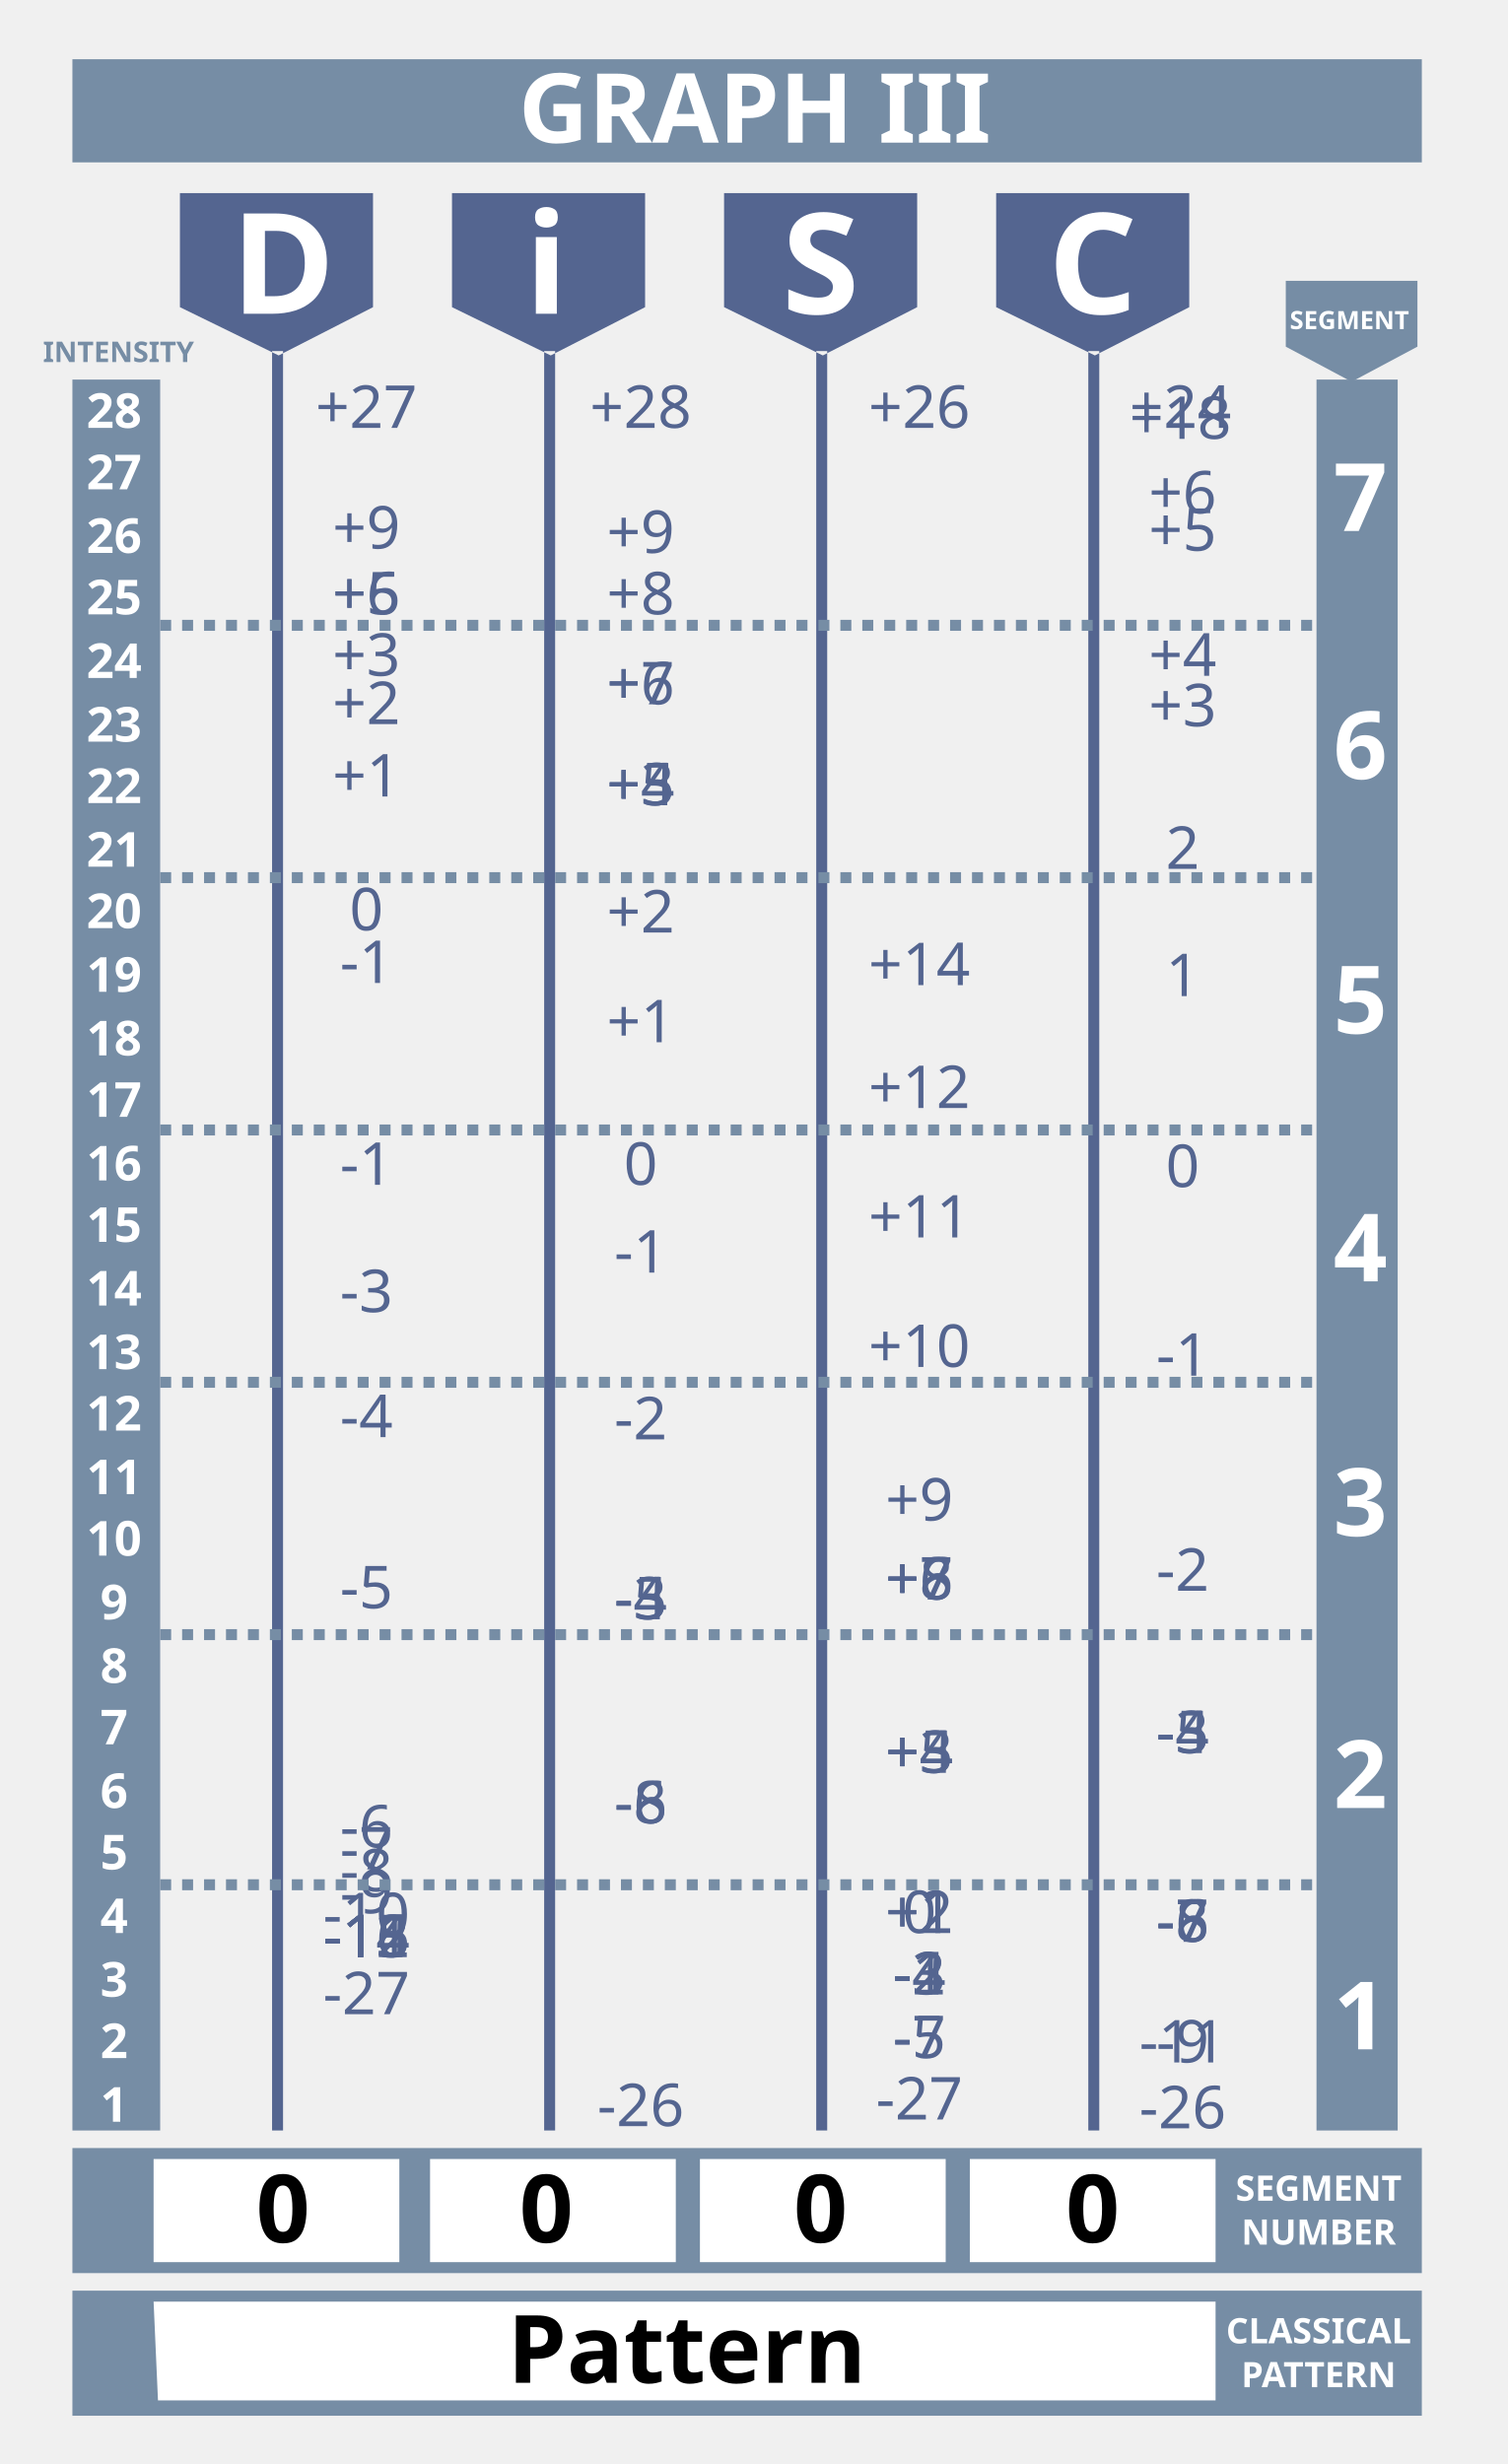
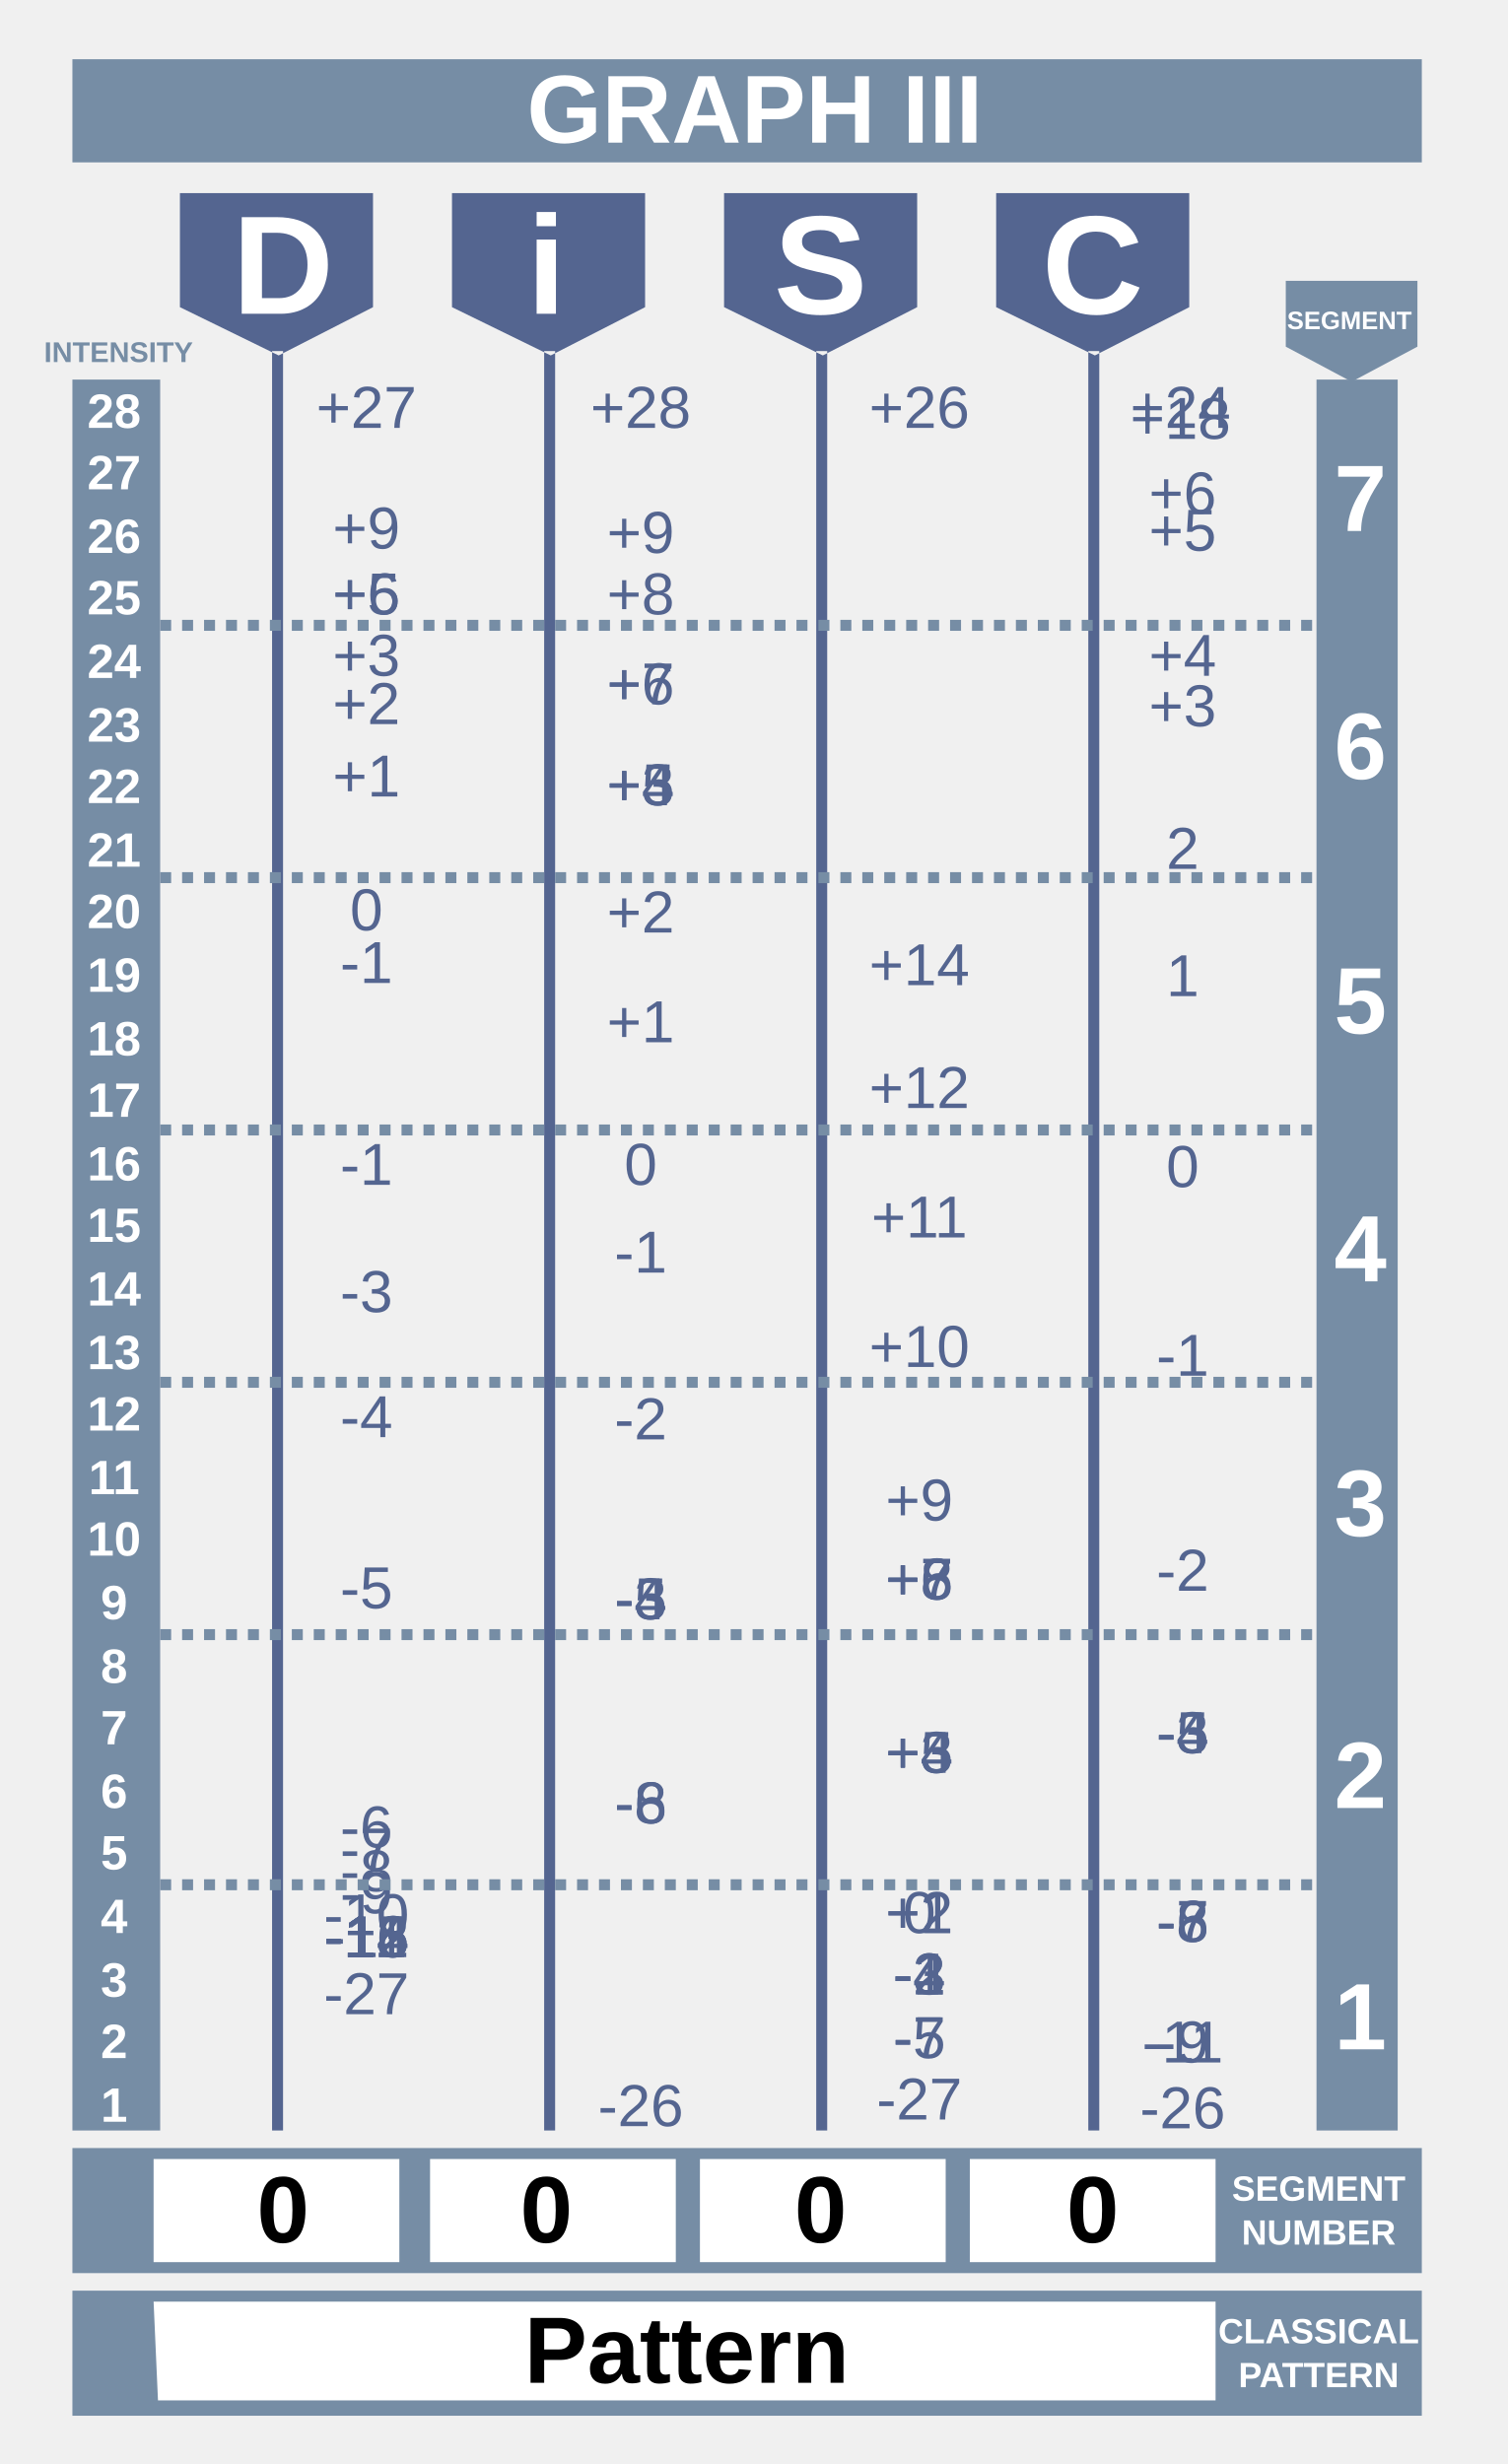
<svg xmlns="http://www.w3.org/2000/svg" viewBox="0 0 687 1123" version="1.1">
  <style type="text/css">
        

            path.chart-line {
                stroke: black;
                stroke-width: 8px;
                fill: none;
            }

            .box {
                fill: #768DA5;
                visibility: visible;
            }

            .box .gap {
                stroke: none;
                fill: white;
                visibility: visible;
            }

            .indicator {
                font-weight: normal;
            }
            
            .indicator.D {
                visibility: visible;
            }

            .indicator.i {
                visibility: visible;
            }

            .indicator.S {
                visibility: visible;
            }

            .indicator.C {
                visibility: visible;
            }

            .box .midpool {
                visibility: hidden;
                fill: #D0DDE5;
            }

            .dim {
                fill: #546590;
                visibility: visible;
            }

            line {
                stroke: #768DA5;
                stroke-width: 5px;
            }

            text {
-                 font-family: sans-serif;
+                 font-family: Arial, Helvetica, sans-serif;
                text-anchor: middle;
                font-size: 27px;
                font-weight: bold;
            }

			text.label {
				fill: white;
			}

			text.label.segment {
				font-size: 43px;
			}

			text.label.intensity {
				font-size: 22px;
			}

			text.label.header {
				font-size: 44px;
			}

			text.label.disc {
				font-size: 64px;
			}

            text.label.gaplabel {
                fill: white;
				font-size: 16px;
			}

			text.header.intensity {
			    fill: #768DA5;
				font-size: 13px;
			}

			text.header.segment {
			    fill: white;
				font-size: 11.5px;
			}

			.result text  {
				fill: black;
				font-size: 43px;
			}
			

			.result text.sn {
		
			}

			.result text.cp {

			}
        
    </style>
  <g>
    <g class="box">
      <path class="midpool" d="     M 72 514     l 527 0     l 0 117     l -527 0     Z" />
      <path d="     M 33 27     l 615 0     l 0 47     l -615 0     Z" />
      <path d="     M 33 173     l 0 798     l 40 0     l 0 -798     Z" />
      <path d="     M 600 173     l 0 798     l 37 0     l 0 -798     Z" />
      <path d="     M 586 128     l 60 0     l 0 30     l -30 16     l -30 -16      Z" />
      <path d="     M 33 979     l 615 0     l 0 57     l -615 0     Z" />
      <path class="gap" d="     M 70 984     l 112 0     l 0 47     l -112 0     Z" />
      <path class="gap" d="     M 196 984     l 112 0     l 0 47     l -112 0     Z" />
      <path class="gap" d="     M 319 984     l 112 0     l 0 47     l -112 0     Z" />
      <path class="gap" d="     M 442 984     l 112 0     l 0 47     l -112 0     Z" />
      <path d="     M 33 1044     l 615 0     l 0 57     l -615 0     Z" />
      <path class="gap" d="     M 70 1049     l 484 0     l 0 45     l -482 0     Z" />
    </g>
    <g class="dim">
      <path d="     M 82 88     l 88 0     l 0 52     l -43 22     l -45 -22     Z     M 124 160     l 0 811     l 5 0     l 0 -811     Z" />
      <text class="indicator D segment-7" x="167" y="195">+27</text>
      <text class="indicator D segment-7" x="167" y="250">+9</text>
      <text class="indicator D segment-7" x="167" y="280">+6</text>
      <text class="indicator D segment-6" x="167" y="280">+5</text>
      <text class="indicator D segment-6" x="167" y="308">+3</text>
      <text class="indicator D segment-6" x="167" y="330">+2</text>
      <text class="indicator D segment-6" x="167" y="363">+1</text>
      <text class="indicator D segment-6" x="167" y="424">0</text>
      <text class="indicator D segment-5" x="167" y="448">-1</text>
      <text class="indicator D segment-5" x="167" y="540">-1</text>
      <text class="indicator D segment-5" x="167" y="598">-3</text>
      <text class="indicator D segment-5" x="167" y="655">-4</text>
      <text class="indicator D segment-4" x="167" y="733">-5</text>
      <text class="indicator D segment-4" x="167" y="842">-6</text>
      <text class="indicator D segment-4" x="167" y="852">-7</text>
      <text class="indicator D segment-3" x="167" y="862">-8</text>
      <text class="indicator D segment-3" x="167" y="872">-9</text>
      <text class="indicator D segment-3" x="167" y="882">-10</text>
      <text class="indicator D segment-3" x="167" y="892">-11</text>
      <text class="indicator D segment-2" x="167" y="892">-12</text>
      <text class="indicator D segment-2" x="167" y="892">-13</text>
      <text class="indicator D segment-2" x="167" y="892">-14</text>
      <text class="indicator D segment-1" x="167" y="892">-15</text>
      <text class="indicator D segment-1" x="167" y="892">-16</text>
      <text class="indicator D segment-1" x="167" y="918">-27</text>
      <path d="     M 206 88     l 88 0     l 0 52     l -43 22     l -45 -22     Z     M 248 160     l 0 811     l 5 0     l 0 -811     Z" />
      <text class="indicator i segment-7" x="292" y="195">+28</text>
      <text class="indicator i segment-7" x="292" y="252">+9</text>
      <text class="indicator i segment-7" x="292" y="280">+8</text>
      <text class="indicator i segment-6" x="292" y="321">+7</text>
      <text class="indicator i segment-6" x="292" y="321">+6</text>
      <text class="indicator i segment-5" x="292" y="367">+5</text>
      <text class="indicator i segment-5" x="292" y="367">+4</text>
      <text class="indicator i segment-5" x="292" y="367">+3</text>
      <text class="indicator i segment-4" x="292" y="425">+2</text>
      <text class="indicator i segment-4" x="292" y="475">+1</text>
      <text class="indicator i segment-3" x="292" y="540">0</text>
      <text class="indicator i segment-3" x="292" y="580">-1</text>
      <text class="indicator i segment-3" x="292" y="656">-2</text>
      <text class="indicator i segment-2" x="292" y="738">-3</text>
      <text class="indicator i segment-2" x="292" y="738">-4</text>
      <text class="indicator i segment-2" x="292" y="738">-5</text>
      <text class="indicator i segment-1" x="292" y="831">-6</text>
      <text class="indicator i segment-1" x="292" y="831">-8</text>
      <text class="indicator i segment-1" x="292" y="969">-26</text>
      <path d="     M 330 88     l 88 0     l 0 52     l -43 22     l -45 -22     Z     M 372 160     l 0 811     l 5 0     l 0 -811     Z" />
      <text class="indicator S segment-7" x="419" y="195">+26</text>
      <text class="indicator S segment-7" x="419" y="449">+14</text>
      <text class="indicator S segment-7" x="419" y="505">+12</text>
      <text class="indicator S segment-6" x="419" y="564">+11</text>
      <text class="indicator S segment-6" x="419" y="623">+10</text>
      <text class="indicator S segment-6" x="419" y="693">+9</text>
      <text class="indicator S segment-5" x="419" y="729">+8</text>
      <text class="indicator S segment-5" x="419" y="729">+7</text>
      <text class="indicator S segment-5" x="419" y="729">+6</text>
      <text class="indicator S segment-4" x="419" y="808">+5</text>
      <text class="indicator S segment-4" x="419" y="808">+4</text>
      <text class="indicator S segment-4" x="419" y="808">+3</text>
      <text class="indicator S segment-3" x="419" y="881">+2</text>
      <text class="indicator S segment-3" x="419" y="881">+1</text>
      <text class="indicator S segment-3" x="419" y="881">0</text>
      <text class="indicator S segment-2" x="419" y="909">-1</text>
      <text class="indicator S segment-2" x="419" y="909">-2</text>
      <text class="indicator S segment-2" x="419" y="909">-3</text>
      <text class="indicator S segment-2" x="419" y="909">-4</text>
      <text class="indicator S segment-1" x="419" y="938">-5</text>
      <text class="indicator S segment-1" x="419" y="938">-7</text>
      <text class="indicator S segment-1" x="419" y="966">-27</text>
      <path d="     M 454 88     l 88 0     l 0 52     l -43 22     l -45 -22     Z     M 496 160     l 0 811     l 5 0     l 0 -811     Z" />
      <text class="indicator C segment-7" x="538" y="195">+24</text>
      <text class="indicator C segment-7" x="538" y="200">+18</text>
      <text class="indicator C segment-7" x="539" y="234">+6</text>
      <text class="indicator C segment-6" x="539" y="251">+5</text>
      <text class="indicator C segment-6" x="539" y="308">+4</text>
      <text class="indicator C segment-6" x="539" y="331">+3</text>
      <text class="indicator C segment-5" x="539" y="396">2</text>
      <text class="indicator C segment-5" x="539" y="454">1</text>
      <text class="indicator C segment-5" x="539" y="541">0</text>
      <text class="indicator C segment-4" x="539" y="627">-1</text>
      <text class="indicator C segment-4" x="539" y="725">-2</text>
      <text class="indicator C segment-3" x="539" y="799">-3</text>
      <text class="indicator C segment-3" x="539" y="799">-4</text>
      <text class="indicator C segment-3" x="539" y="799">-5</text>
      <text class="indicator C segment-2" x="539" y="885">-6</text>
      <text class="indicator C segment-2" x="539" y="885">-7</text>
      <text class="indicator C segment-2" x="539" y="885">-8</text>
      <text class="indicator C segment-1" x="539" y="940">-9</text>
      <text class="indicator C segment-1" x="539" y="940">-11</text>
      <text class="indicator C segment-1" x="539" y="970">-26</text>
    </g>
  </g>
  <g class="label">
    <text class="label segment" x="620" y="242">7</text>
    <text class="label segment" x="620" y="355">6</text>
    <text class="label segment" x="620" y="471">5</text>
    <text class="label segment" x="620" y="584">4</text>
    <text class="label segment" x="620" y="700">3</text>
    <text class="label segment" x="620" y="824">2</text>
    <text class="label segment" x="620" y="934">1</text>
    <text class="label intensity" x="52" y="195">28</text>
    <text class="label intensity" x="52" y="223">27</text>
    <text class="label intensity" x="52" y="252">26</text>
    <text class="label intensity" x="52" y="280">25</text>
    <text class="label intensity" x="52" y="309">24</text>
    <text class="label intensity" x="52" y="338">23</text>
    <text class="label intensity" x="52" y="366">22</text>
    <text class="label intensity" x="52" y="395">21</text>
    <text class="label intensity" x="52" y="423">20</text>
    <text class="label intensity" x="52" y="452">19</text>
    <text class="label intensity" x="52" y="481">18</text>
    <text class="label intensity" x="52" y="509">17</text>
    <text class="label intensity" x="52" y="538">16</text>
    <text class="label intensity" x="52" y="566">15</text>
    <text class="label intensity" x="52" y="595">14</text>
    <text class="label intensity" x="52" y="624">13</text>
    <text class="label intensity" x="52" y="652">12</text>
    <text class="label intensity" x="52" y="681">11</text>
    <text class="label intensity" x="52" y="709">10</text>
    <text class="label intensity" x="52" y="738">9</text>
    <text class="label intensity" x="52" y="767">8</text>
    <text class="label intensity" x="52" y="795">7</text>
    <text class="label intensity" x="52" y="824">6</text>
    <text class="label intensity" x="52" y="852">5</text>
    <text class="label intensity" x="52" y="881">4</text>
    <text class="label intensity" x="52" y="910">3</text>
    <text class="label intensity" x="52" y="938">2</text>
    <text class="label intensity" x="52" y="967">1</text>
    <text class="label disc D" x="129" y="143">D</text>
    <text class="label disc i" x="249" y="143">i</text>
    <text class="label disc S" x="374" y="143">S</text>
    <text class="label disc C" x="498" y="143">C</text>
    <text class="label header" x="344" y="65">GRAPH III</text>
    <text class="header intensity" x="54" y="165">INTENSITY</text>
    <text class="header segment" x="615" y="150">SEGMENT</text>
    <text class="label gaplabel" x="601" y="1003">SEGMENT</text>
    <text class="label gaplabel" x="601" y="1023">NUMBER</text>
    <text class="label gaplabel" x="601" y="1068">CLASSICAL</text>
    <text class="label gaplabel" x="601" y="1088">PATTERN</text>
    <line stroke-dasharray="5,5" x1="73" x2="601" y1="285" y2="285" />
    <line stroke-dasharray="5,5" x1="73" x2="601" y1="400" y2="400" />
    <line stroke-dasharray="5,5" x1="73" x2="601" y1="515" y2="515" />
    <line stroke-dasharray="5,5" x1="73" x2="601" y1="630" y2="630" />
    <line stroke-dasharray="5,5" x1="73" x2="601" y1="745" y2="745" />
    <line stroke-dasharray="5,5" x1="73" x2="601" y1="859" y2="859" />
  </g>
  <g class="result">
    <text x="129" y="1022" class="sn dim-D">0</text>
    <text x="249" y="1022" class="sn dim-i">0</text>
    <text x="374" y="1022" class="sn dim-S">0</text>
    <text x="498" y="1022" class="sn dim-C">0</text>
    <text class="cp" x="313" y="1086">Pattern</text>
  </g>
</svg>
